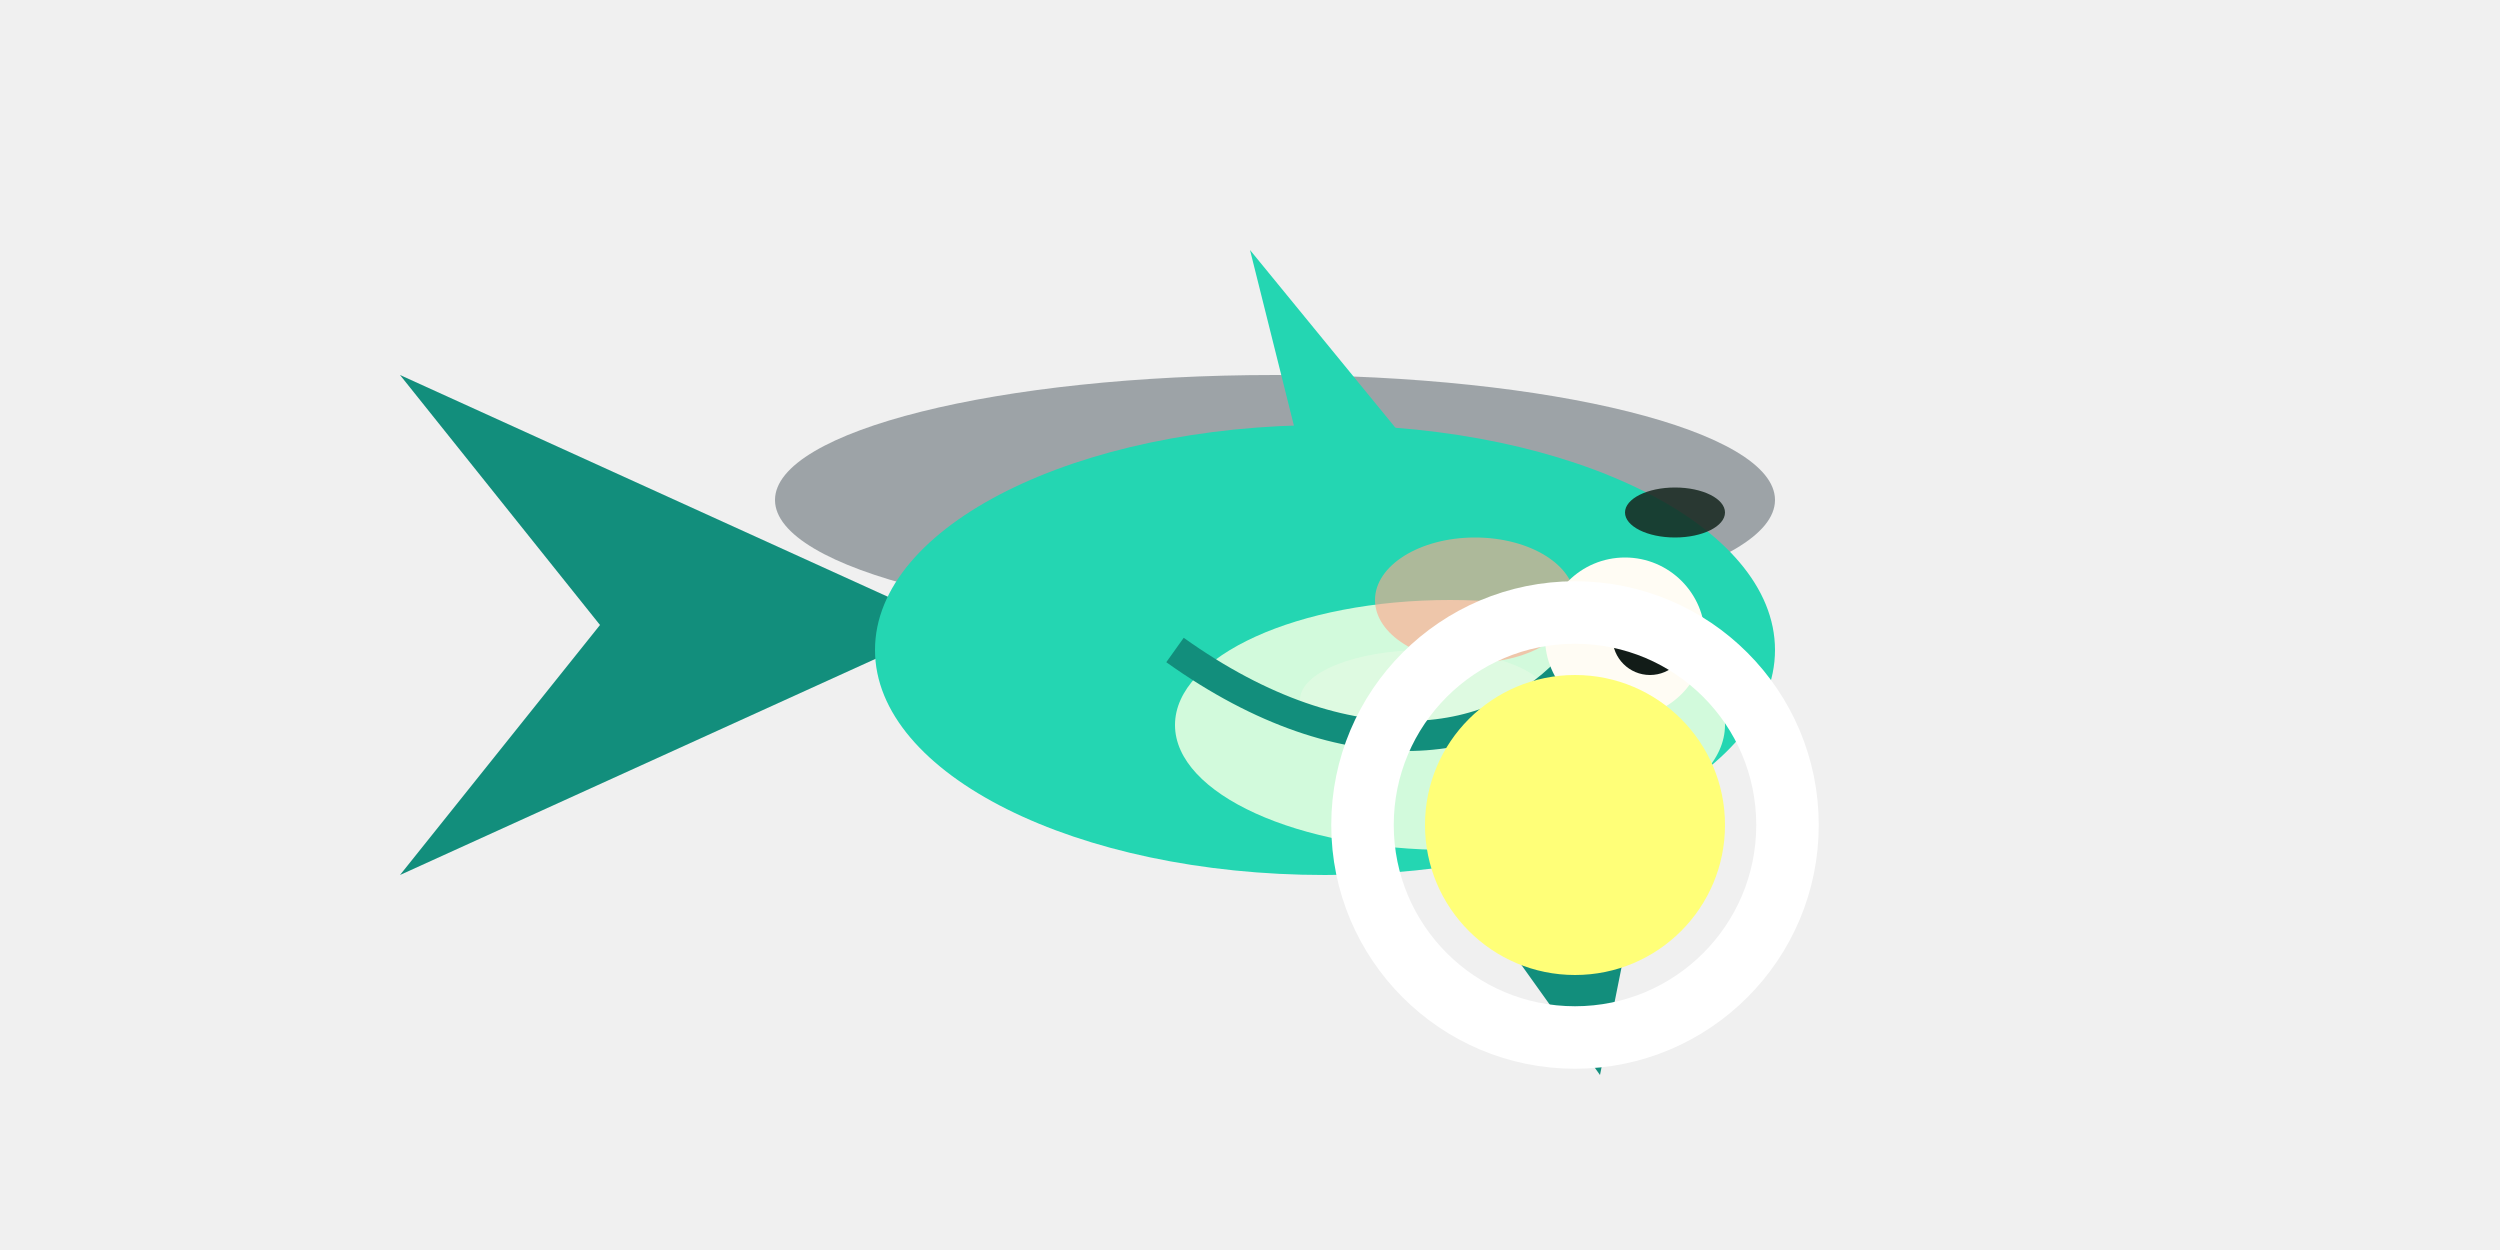
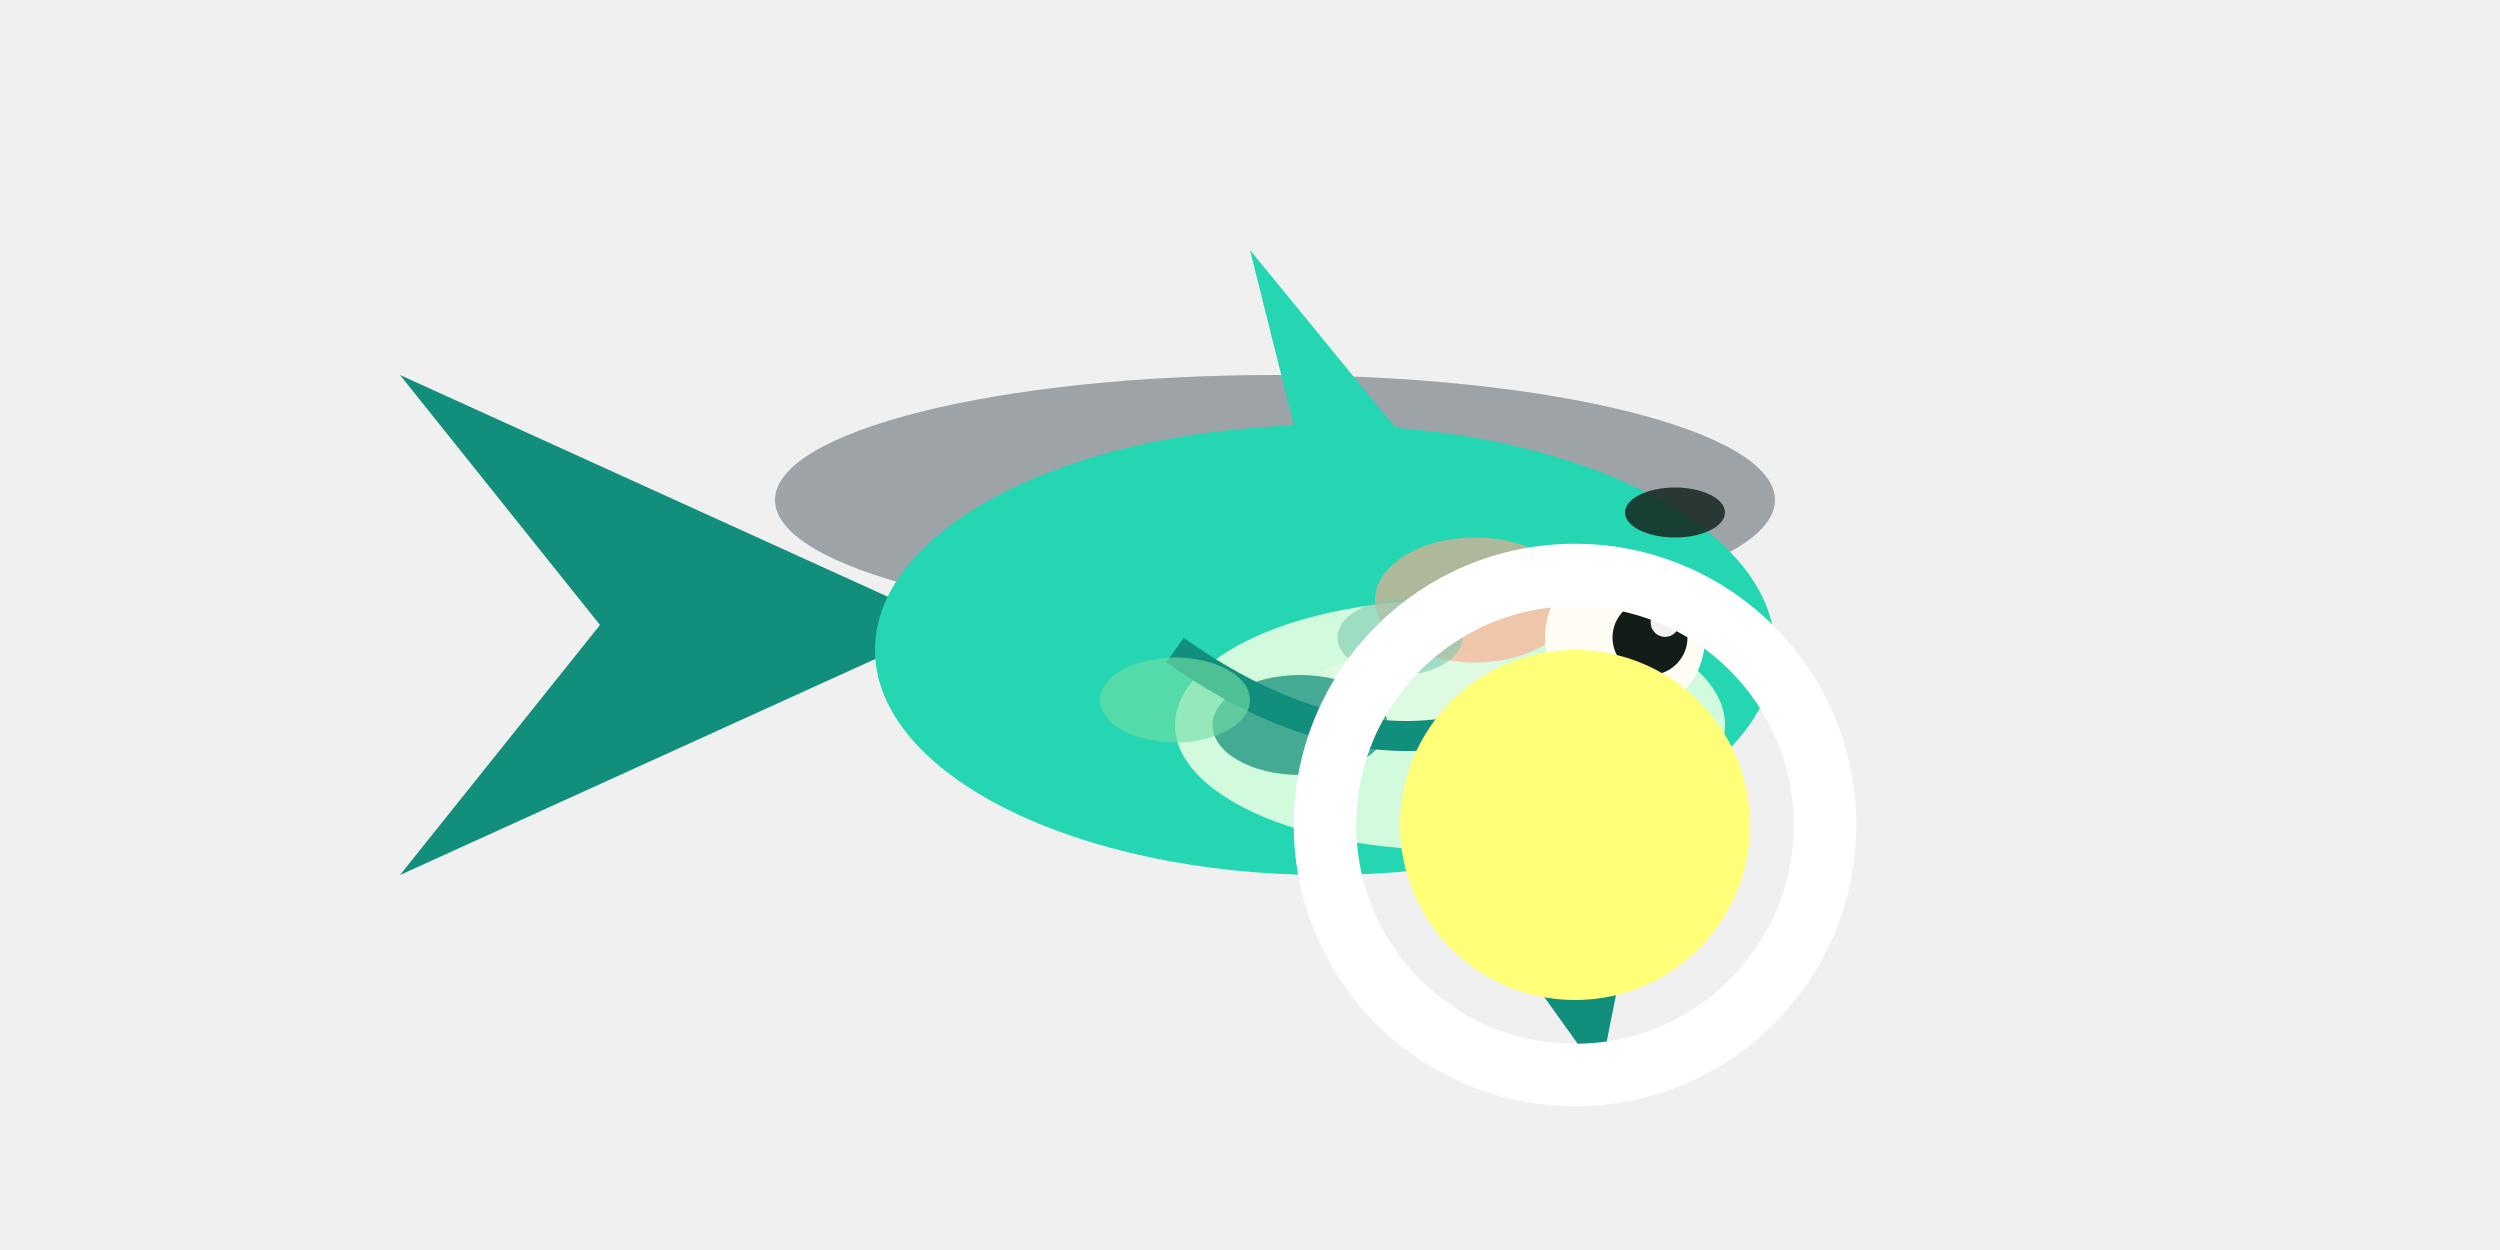
<svg xmlns="http://www.w3.org/2000/svg" viewBox="-80 -50 160 100" width="320" height="160">
  <ellipse cx="2" cy="-10" rx="40" ry="10" fill="rgba(8,24,36,0.353)" />
  <polygon points="-24,0 -68,-20 -52,0 -68,20" fill="#128e7c" />
  <polygon points="8,8 28,36 34,6" fill="#128e7c" />
  <polygon points="6,-6 0,-30 18,-8" fill="#24d6b2" />
  <ellipse cx="6" cy="2" rx="36" ry="18" fill="#24d6b2" />
  <ellipse cx="16" cy="8" rx="22" ry="10" fill="#d2fadc" />
  <ellipse cx="14" cy="6" rx="10" ry="4" fill="rgba(255,252,236,0.275)" />
  <ellipse cx="18" cy="-2" rx="8" ry="5" fill="rgba(255,168,140,0.627)" />
  <path d="M-6 2 C8 12, 20 10, 26 3" fill="none" stroke="#128e7c" stroke-width="2.4" />
+   <ellipse cx="4" cy="8" rx="7" ry="4" fill="rgba(18,142,124,0.745)" />
+   <ellipse cx="-6" cy="6" rx="6" ry="3.4" fill="rgba(113,222,165,0.627)" />
+   <ellipse cx="12" cy="1" rx="5" ry="3" fill="rgba(124,201,177,0.588)" />
  <circle cx="30" cy="1" r="6.4" fill="#fffcf4" />
  <circle cx="32" cy="1" r="3" fill="#121c18" />
  <circle cx="33.2" cy="-0.2" r="1.15" fill="rgba(255,255,255,0.941)" />
  <ellipse cx="34" cy="-9" rx="4" ry="2" fill="rgba(22,40,32,0.863)" />
-   <circle cx="26" cy="16" r="12" fill="#ffff78" />
-   <circle cx="26" cy="16" r="17" fill="none" stroke="#ffffff" stroke-width="5" />
+   <circle cx="26" cy="16" r="14" fill="#ffff78" />
+   <circle cx="26" cy="16" r="20" fill="none" stroke="#ffffff" stroke-width="5" />
</svg>
